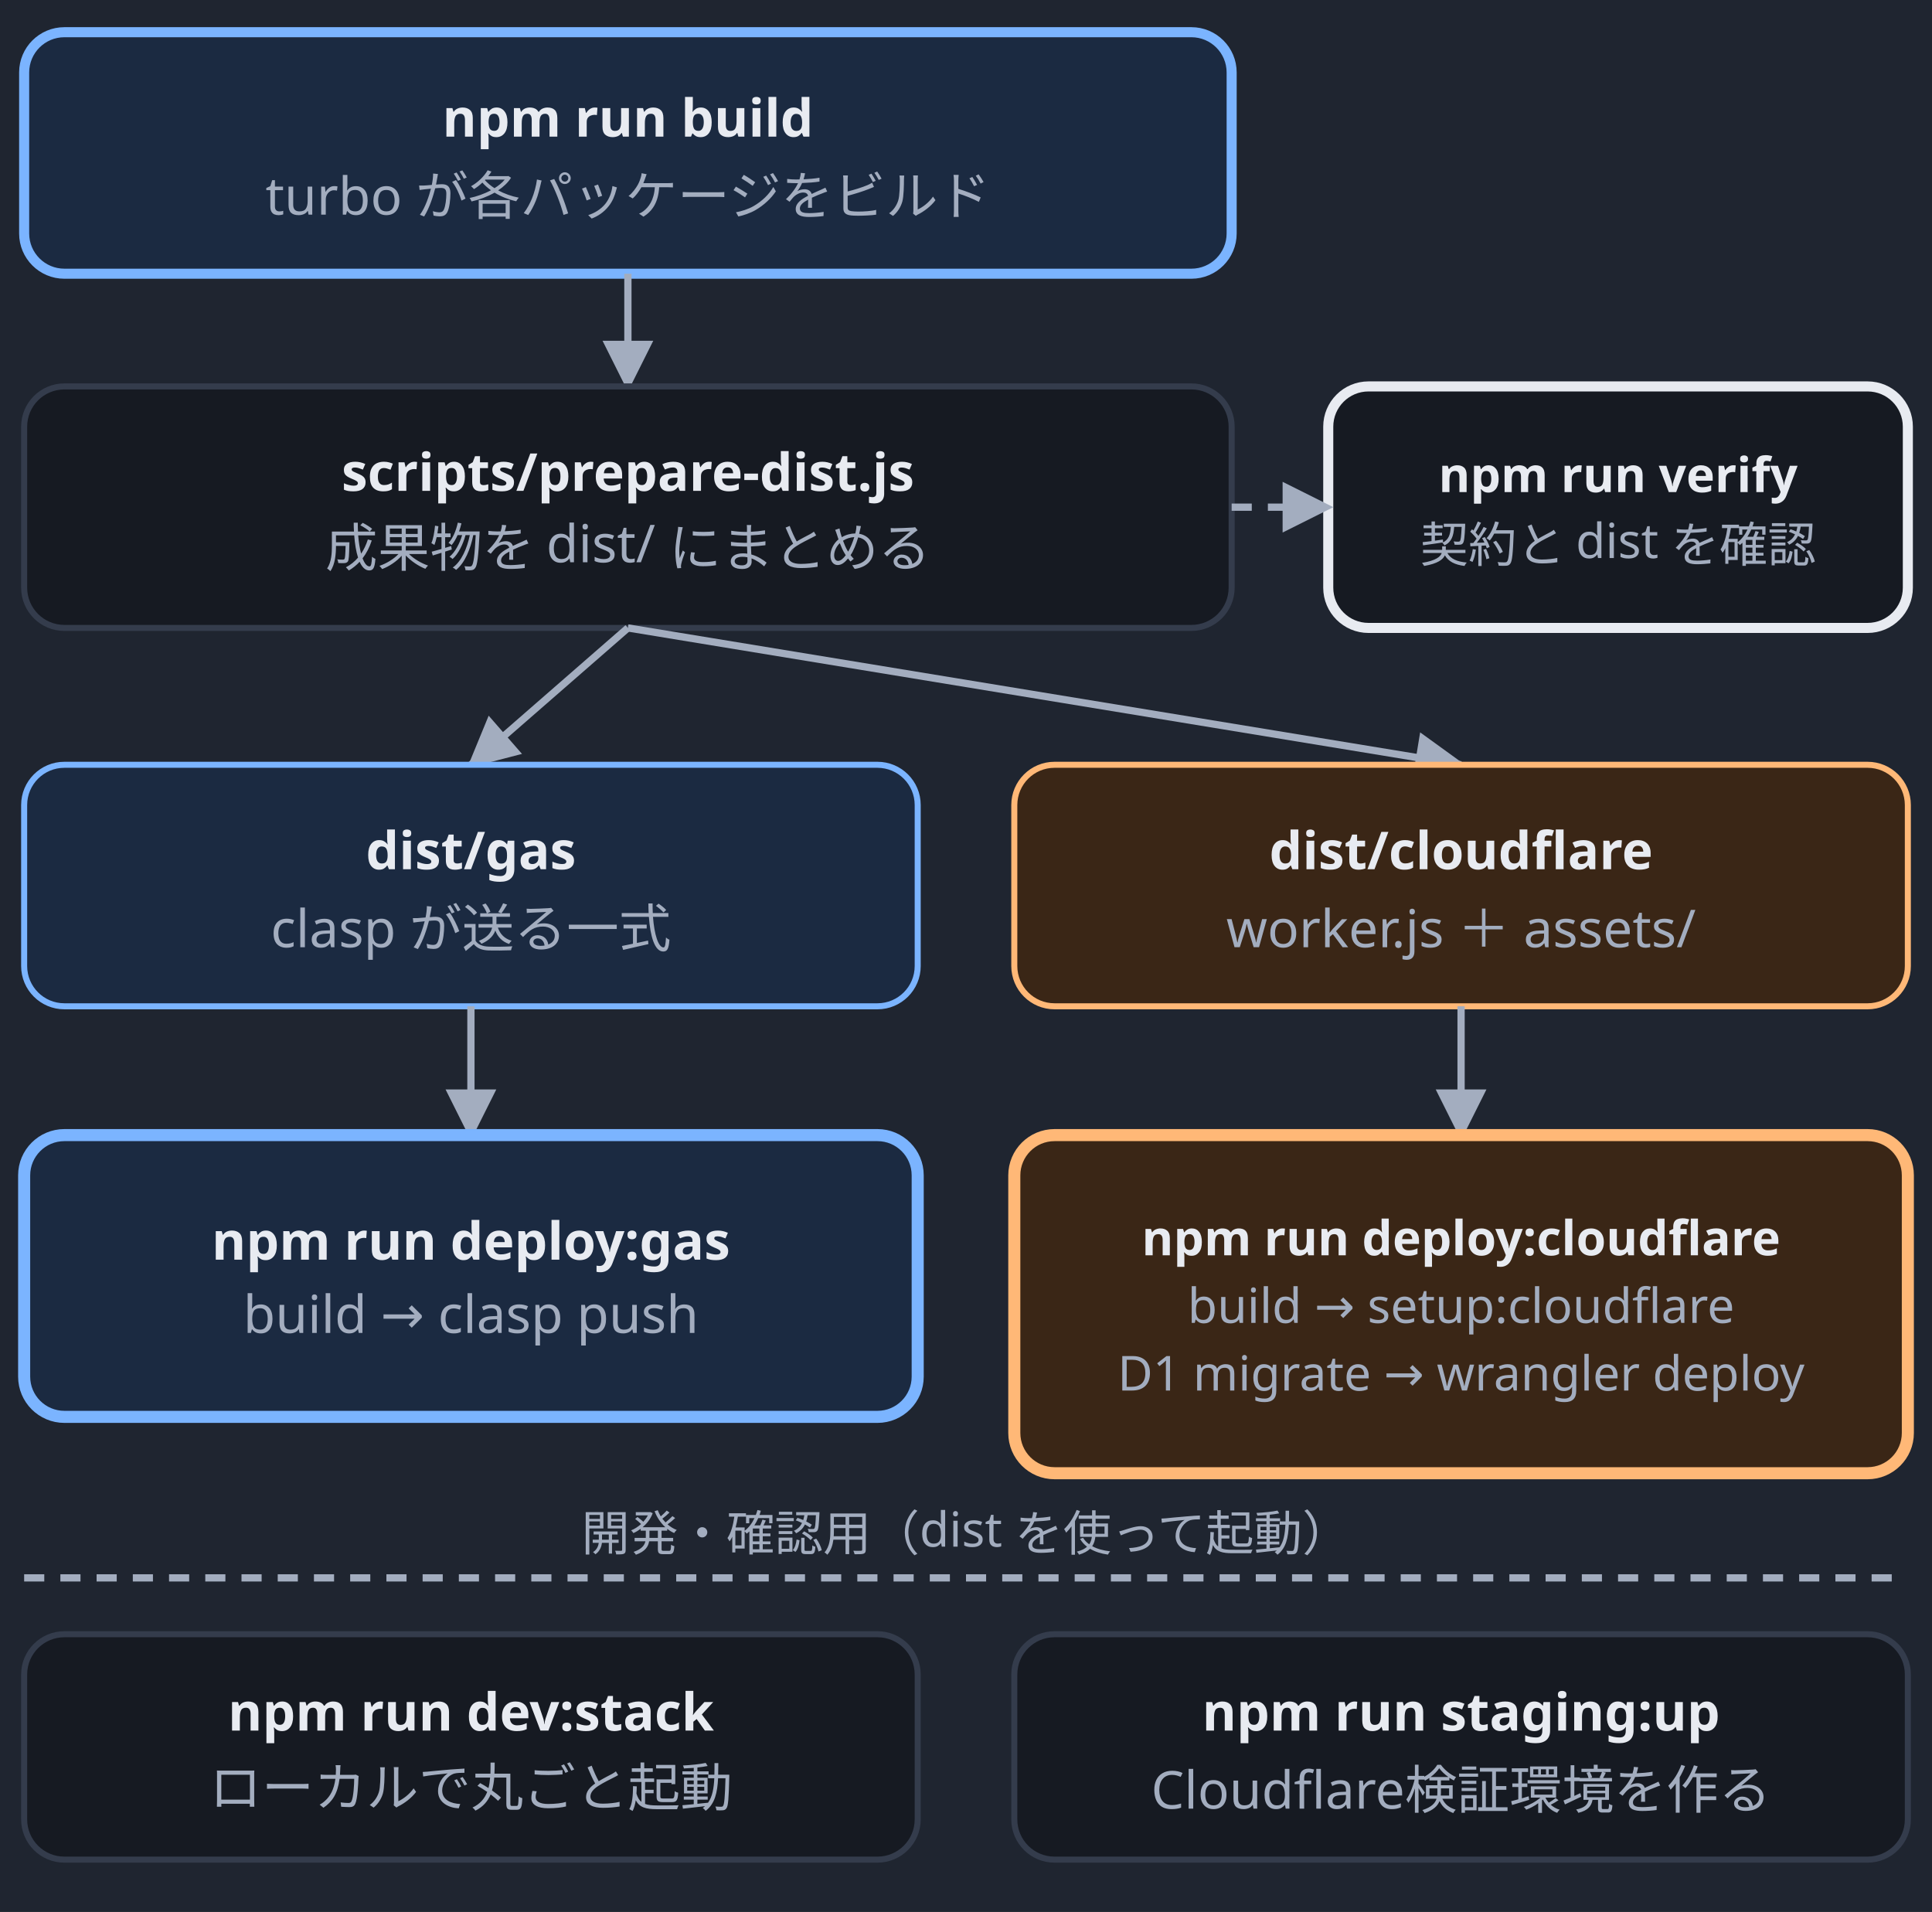
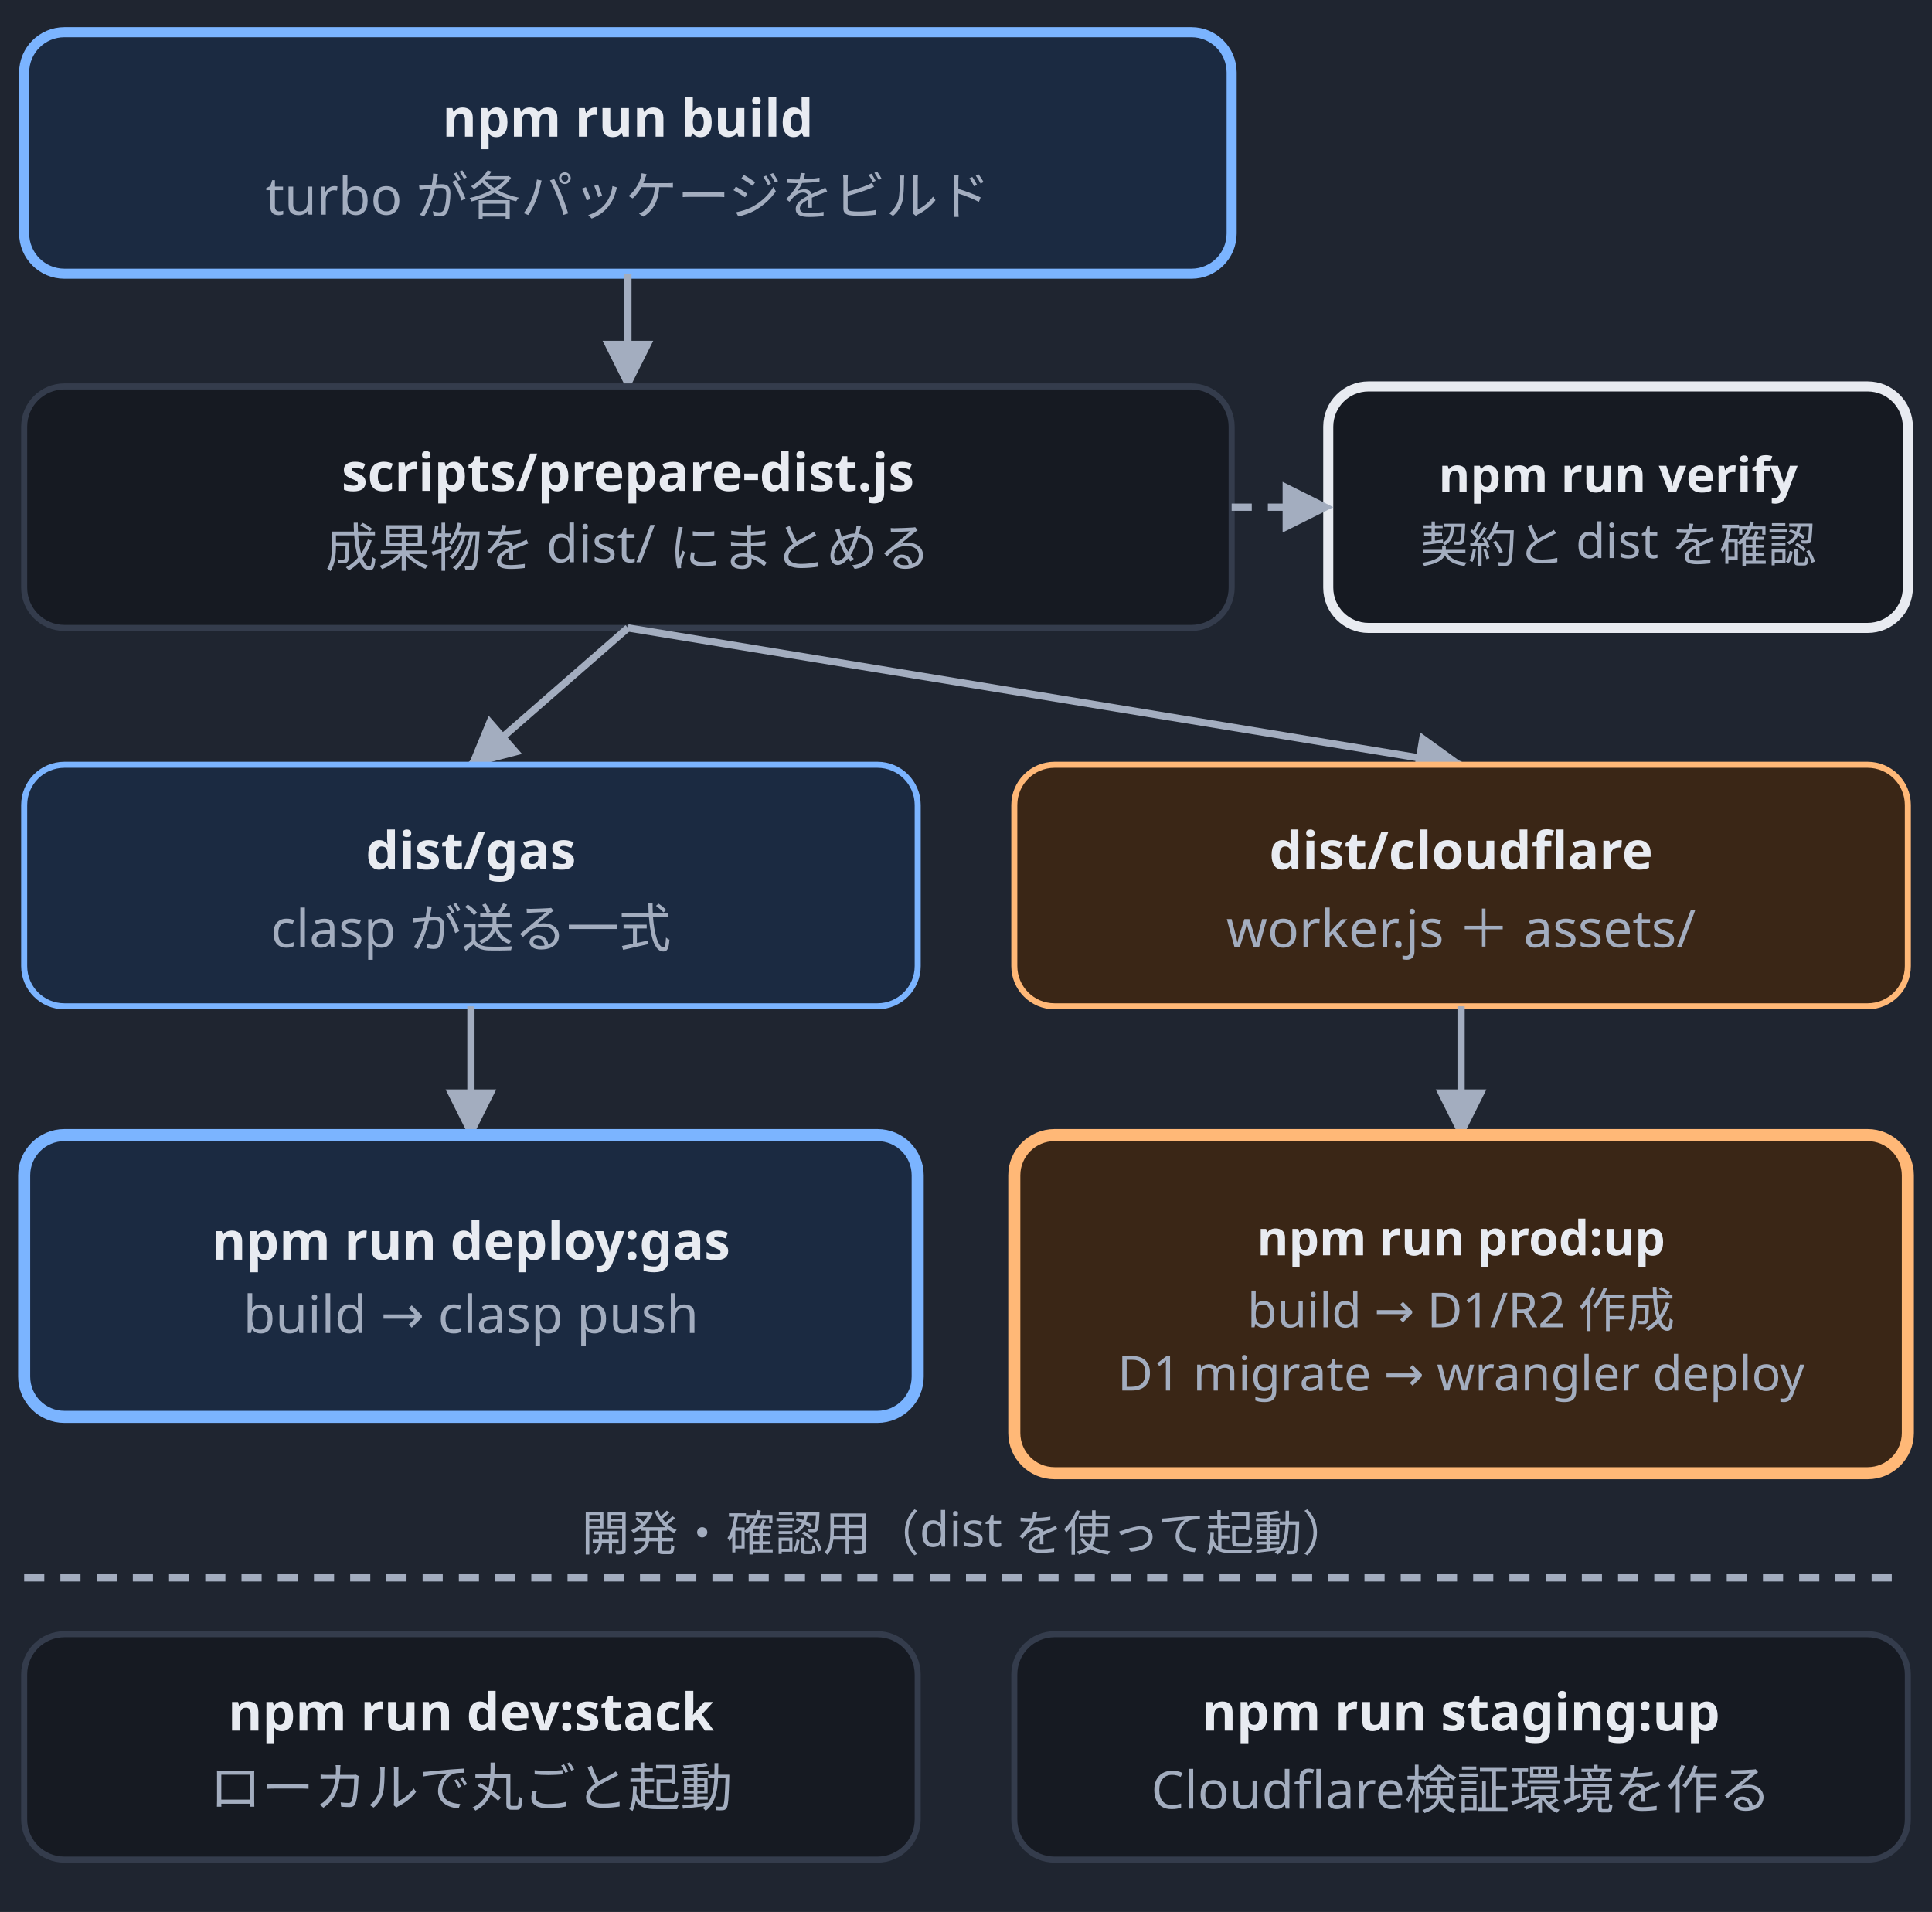
<svg xmlns="http://www.w3.org/2000/svg" viewBox="0 0 480 475" role="img" aria-label="ビルドからデプロイまで">
  <style>
.bgr{fill:#1f2530}
.bx{fill:#161a22;stroke:#343c4c;stroke-width:1.5}
.bx.app{stroke:#7bb4ff;stroke-width:2.5;fill:#1b2a41}
.bx.gas{stroke:#7bb4ff;fill:#1b2a41}
.bx.cf{stroke:#ffb877;fill:#3a2616}
.bx.srv{stroke-width:3;stroke-dasharray:none}
.bx.ver{stroke:#e8ebf1;stroke-width:2.5}
.bx.lab{fill:#1f2530}
.nf{fill:none}
.fr{fill:none;stroke:#343c4c;stroke-width:1.5;stroke-dasharray:6 4}
.ln{fill:none;stroke:#a3adbf;stroke-width:1.8}.ln.ds{stroke-dasharray:5 4}
.ahp{fill:#a3adbf}
.tx{fill:#e8ebf1}.tx.b{font-weight:700}.tm{fill:#a3adbf}
.nm{fill:#7bb4ff}.nt{fill:#0b1220;font-weight:700}
text{font-family:"Hiragino Sans","Noto Sans JP","Yu Gothic",Meiryo,sans-serif}
</style>
  <rect class="bgr" x="0" y="0" width="480" height="475" />
  <defs>
    <marker id="ah9" viewBox="0 0 10 10" refX="9" refY="5" markerWidth="7" markerHeight="7" orient="auto-start-reverse">
      <path d="M0,0 L10,5 L0,10 z" class="ahp" />
    </marker>
  </defs>
  <rect x="6" y="8" width="300" height="60" rx="10" class="bx app" />
  <text x="156" y="28.9" text-anchor="middle" dominant-baseline="central" class="tx b" font-size="13">npm run build</text>
  <text x="156" y="47.1" text-anchor="middle" dominant-baseline="central" class="tm" font-size="13">turbo が各パッケージをビルド</text>
  <path d="M156,68 L156,96" class="ln" marker-end="url(#ah9)" />
  <rect x="6" y="96" width="300" height="60" rx="10" class="bx" />
  <text x="156" y="116.9" text-anchor="middle" dominant-baseline="central" class="tx b" font-size="13">scripts/prepare-dist.js</text>
  <text x="156" y="135.1" text-anchor="middle" dominant-baseline="central" class="tm" font-size="13">成果物を dist/ にまとめる</text>
  <rect x="330" y="96" width="144" height="60" rx="10" class="bx ver" />
  <text x="402" y="117.6" text-anchor="middle" dominant-baseline="central" class="tx b" font-size="12">npm run verify</text>
  <text x="402" y="134.4" text-anchor="middle" dominant-baseline="central" class="tm" font-size="12">契約と dist を確認</text>
  <path d="M306,126 L330,126" class="ln ds" marker-end="url(#ah9)" />
  <path d="M156,156 L117,190" class="ln" marker-end="url(#ah9)" />
  <path d="M156,156 L363,190" class="ln" marker-end="url(#ah9)" />
  <rect x="6" y="190" width="222" height="60" rx="10" class="bx gas" />
  <text x="117" y="210.9" text-anchor="middle" dominant-baseline="central" class="tx b" font-size="13">dist/gas</text>
  <text x="117" y="229.1" text-anchor="middle" dominant-baseline="central" class="tm" font-size="13">clasp が送る一式</text>
  <rect x="252" y="190" width="222" height="60" rx="10" class="bx cf" />
  <text x="363" y="210.9" text-anchor="middle" dominant-baseline="central" class="tx b" font-size="13">dist/cloudflare</text>
  <text x="363" y="229.1" text-anchor="middle" dominant-baseline="central" class="tm" font-size="13">worker.js ＋ assets/</text>
  <path d="M117,250 L117,282" class="ln" marker-end="url(#ah9)" />
  <path d="M363,250 L363,282" class="ln" marker-end="url(#ah9)" />
  <rect x="6" y="282" width="222" height="70" rx="10" class="bx srv gas" />
  <text x="117" y="307.9" text-anchor="middle" dominant-baseline="central" class="tx b" font-size="13">npm run deploy:gas</text>
  <text x="117" y="326.1" text-anchor="middle" dominant-baseline="central" class="tm" font-size="13">build → clasp push</text>
  <rect x="252" y="282" width="222" height="84" rx="10" class="bx srv cf" />
-   <text x="363" y="307.2" text-anchor="middle" dominant-baseline="central" class="tx b" font-size="12">npm run deploy:cloudflare</text>
-   <text x="363" y="324.0" text-anchor="middle" dominant-baseline="central" class="tm" font-size="12">build → setup:cloudflare</text>
+   <text x="363" y="307.2" text-anchor="middle" dominant-baseline="central" class="tx b" font-size="12">npm run prod:up</text>
+   <text x="363" y="324.0" text-anchor="middle" dominant-baseline="central" class="tm" font-size="12">build → D1/R2 作成</text>
  <text x="363" y="340.8" text-anchor="middle" dominant-baseline="central" class="tm" font-size="12">D1 migrate → wrangler deploy</text>
  <path d="M6,392 L474,392" class="ln ds" />
  <text x="240" y="380" text-anchor="middle" dominant-baseline="central" class="tm" font-size="12">開発・確認用（dist を使って起動）</text>
  <rect x="6" y="406" width="222" height="56" rx="10" class="bx" />
  <text x="117" y="424.9" text-anchor="middle" dominant-baseline="central" class="tx b" font-size="13">npm run dev:stack</text>
  <text x="117" y="443.1" text-anchor="middle" dominant-baseline="central" class="tm" font-size="13">ローカルで丸ごと起動</text>
  <rect x="252" y="406" width="222" height="56" rx="10" class="bx" />
  <text x="363" y="424.9" text-anchor="middle" dominant-baseline="central" class="tx b" font-size="13">npm run staging:up</text>
  <text x="363" y="443.1" text-anchor="middle" dominant-baseline="central" class="tm" font-size="13">Cloudflare検証環境を作る</text>
</svg>
